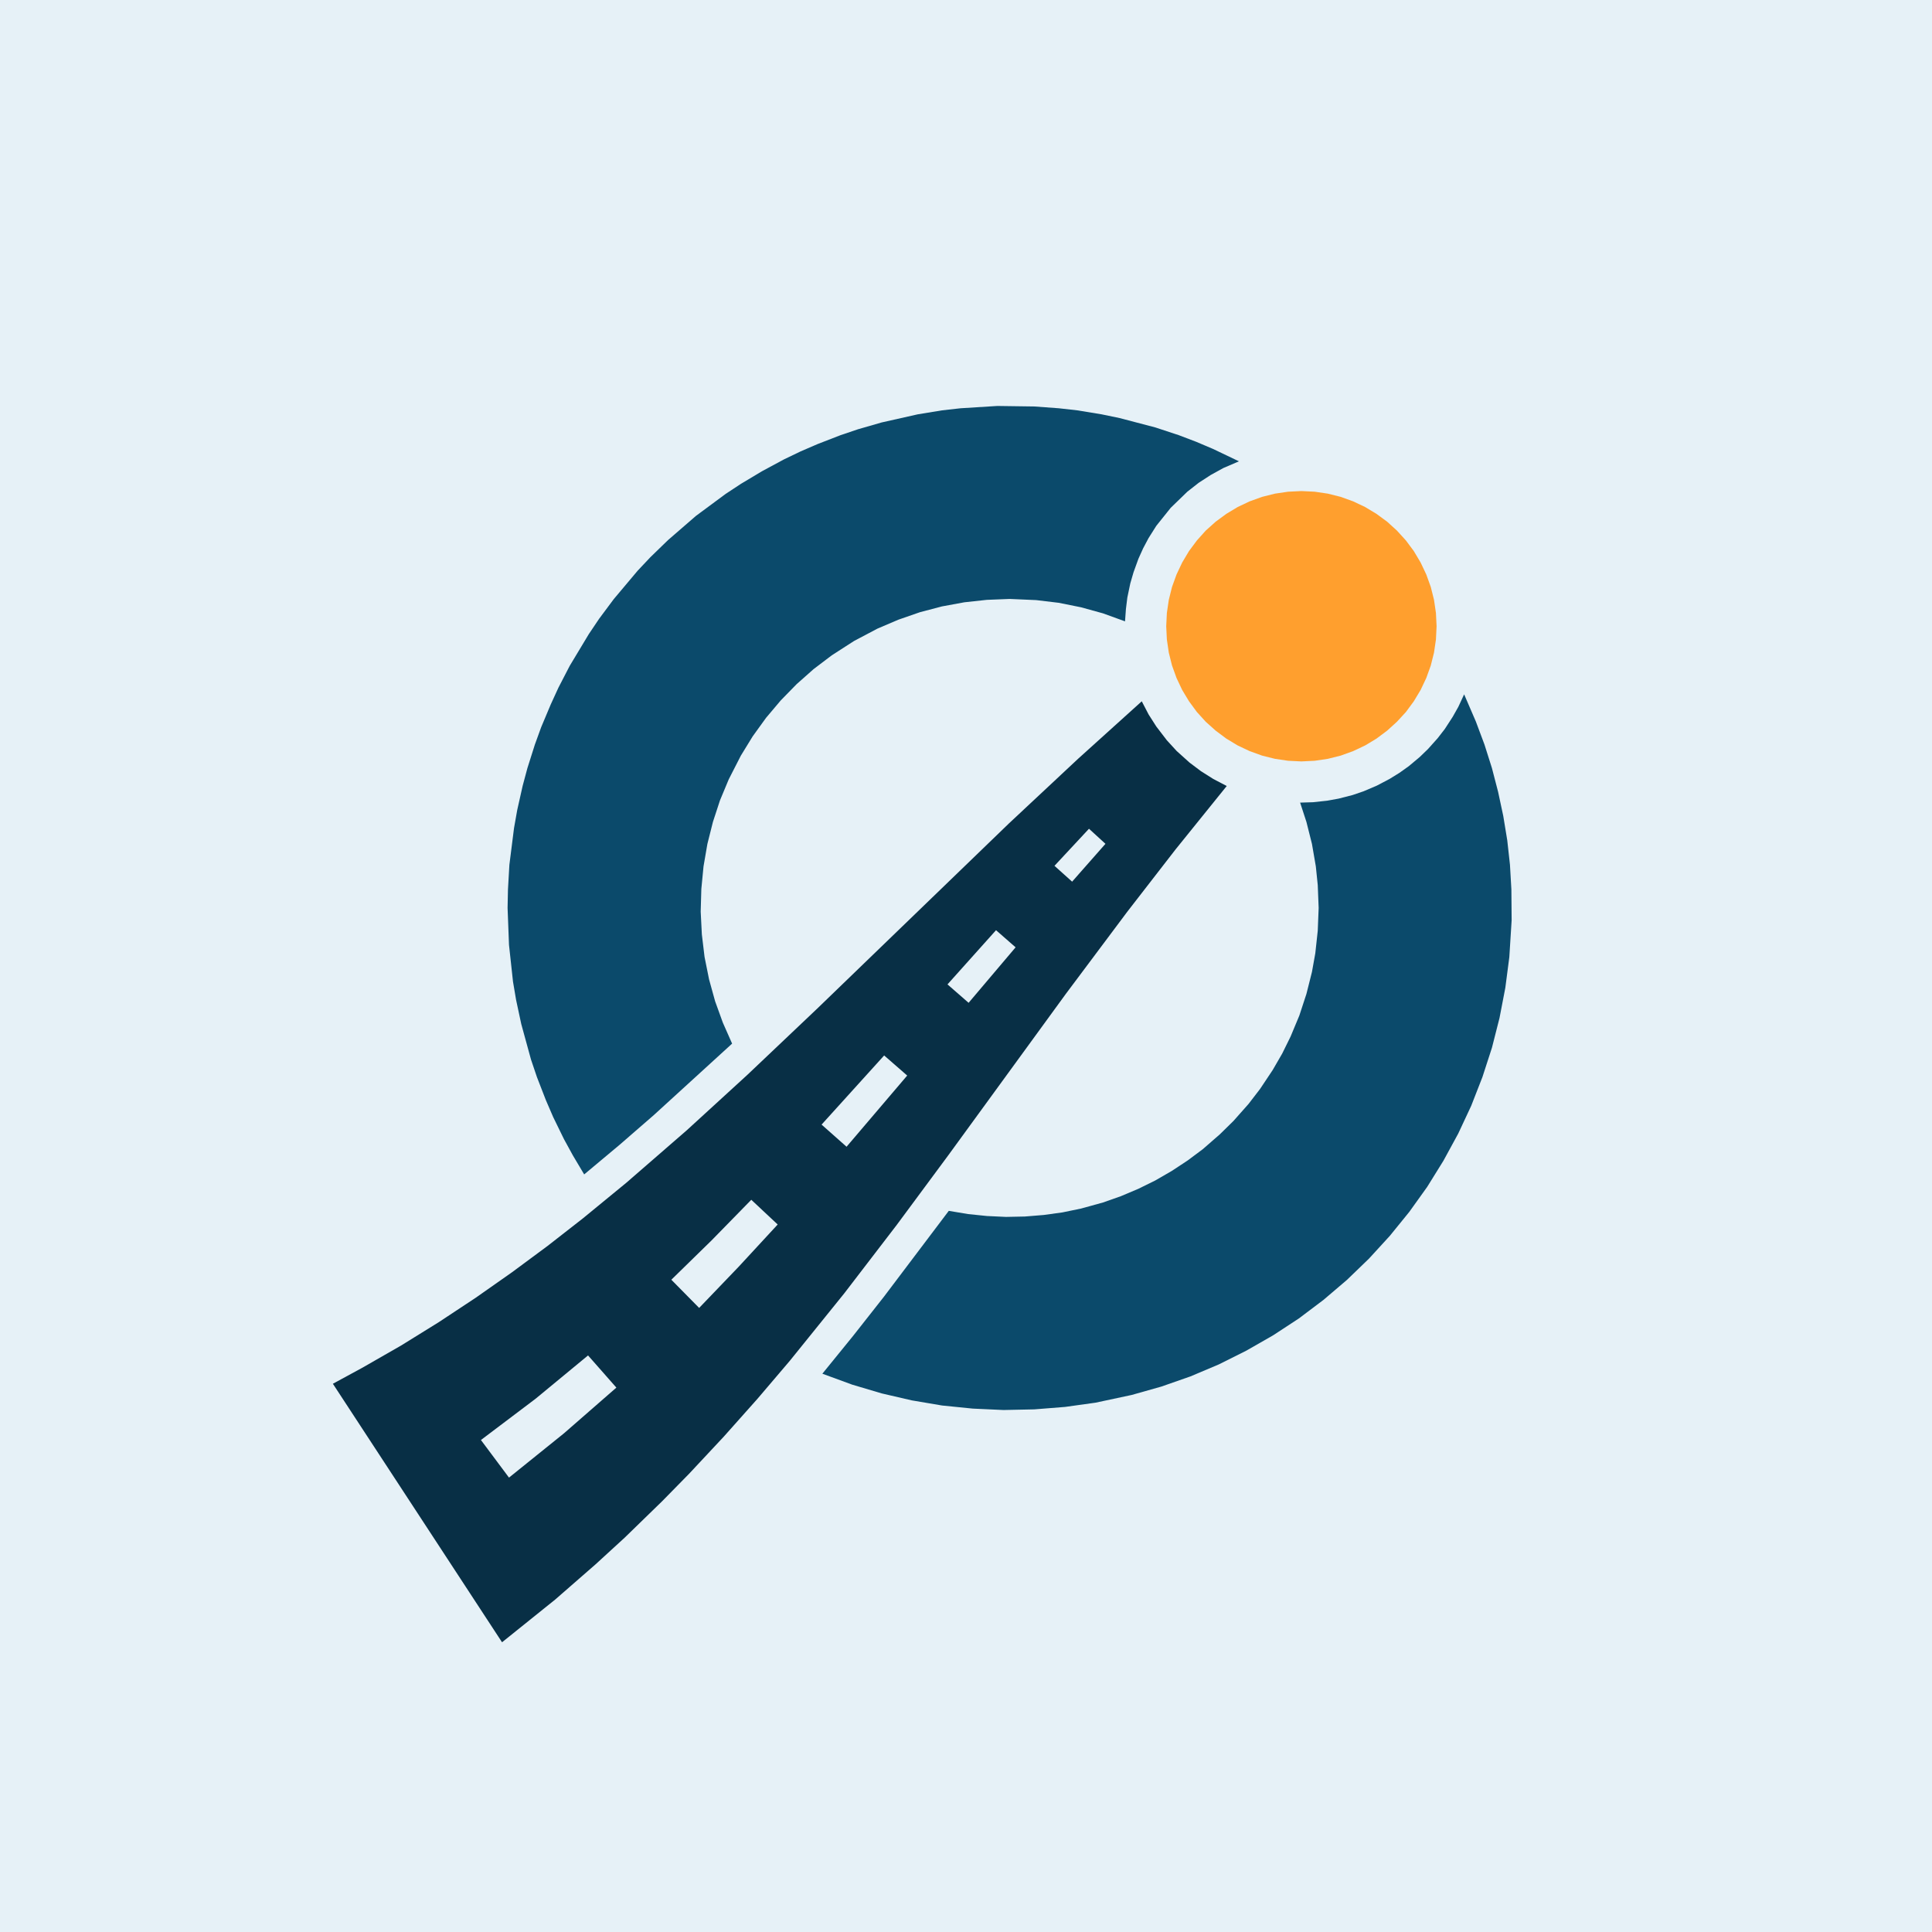
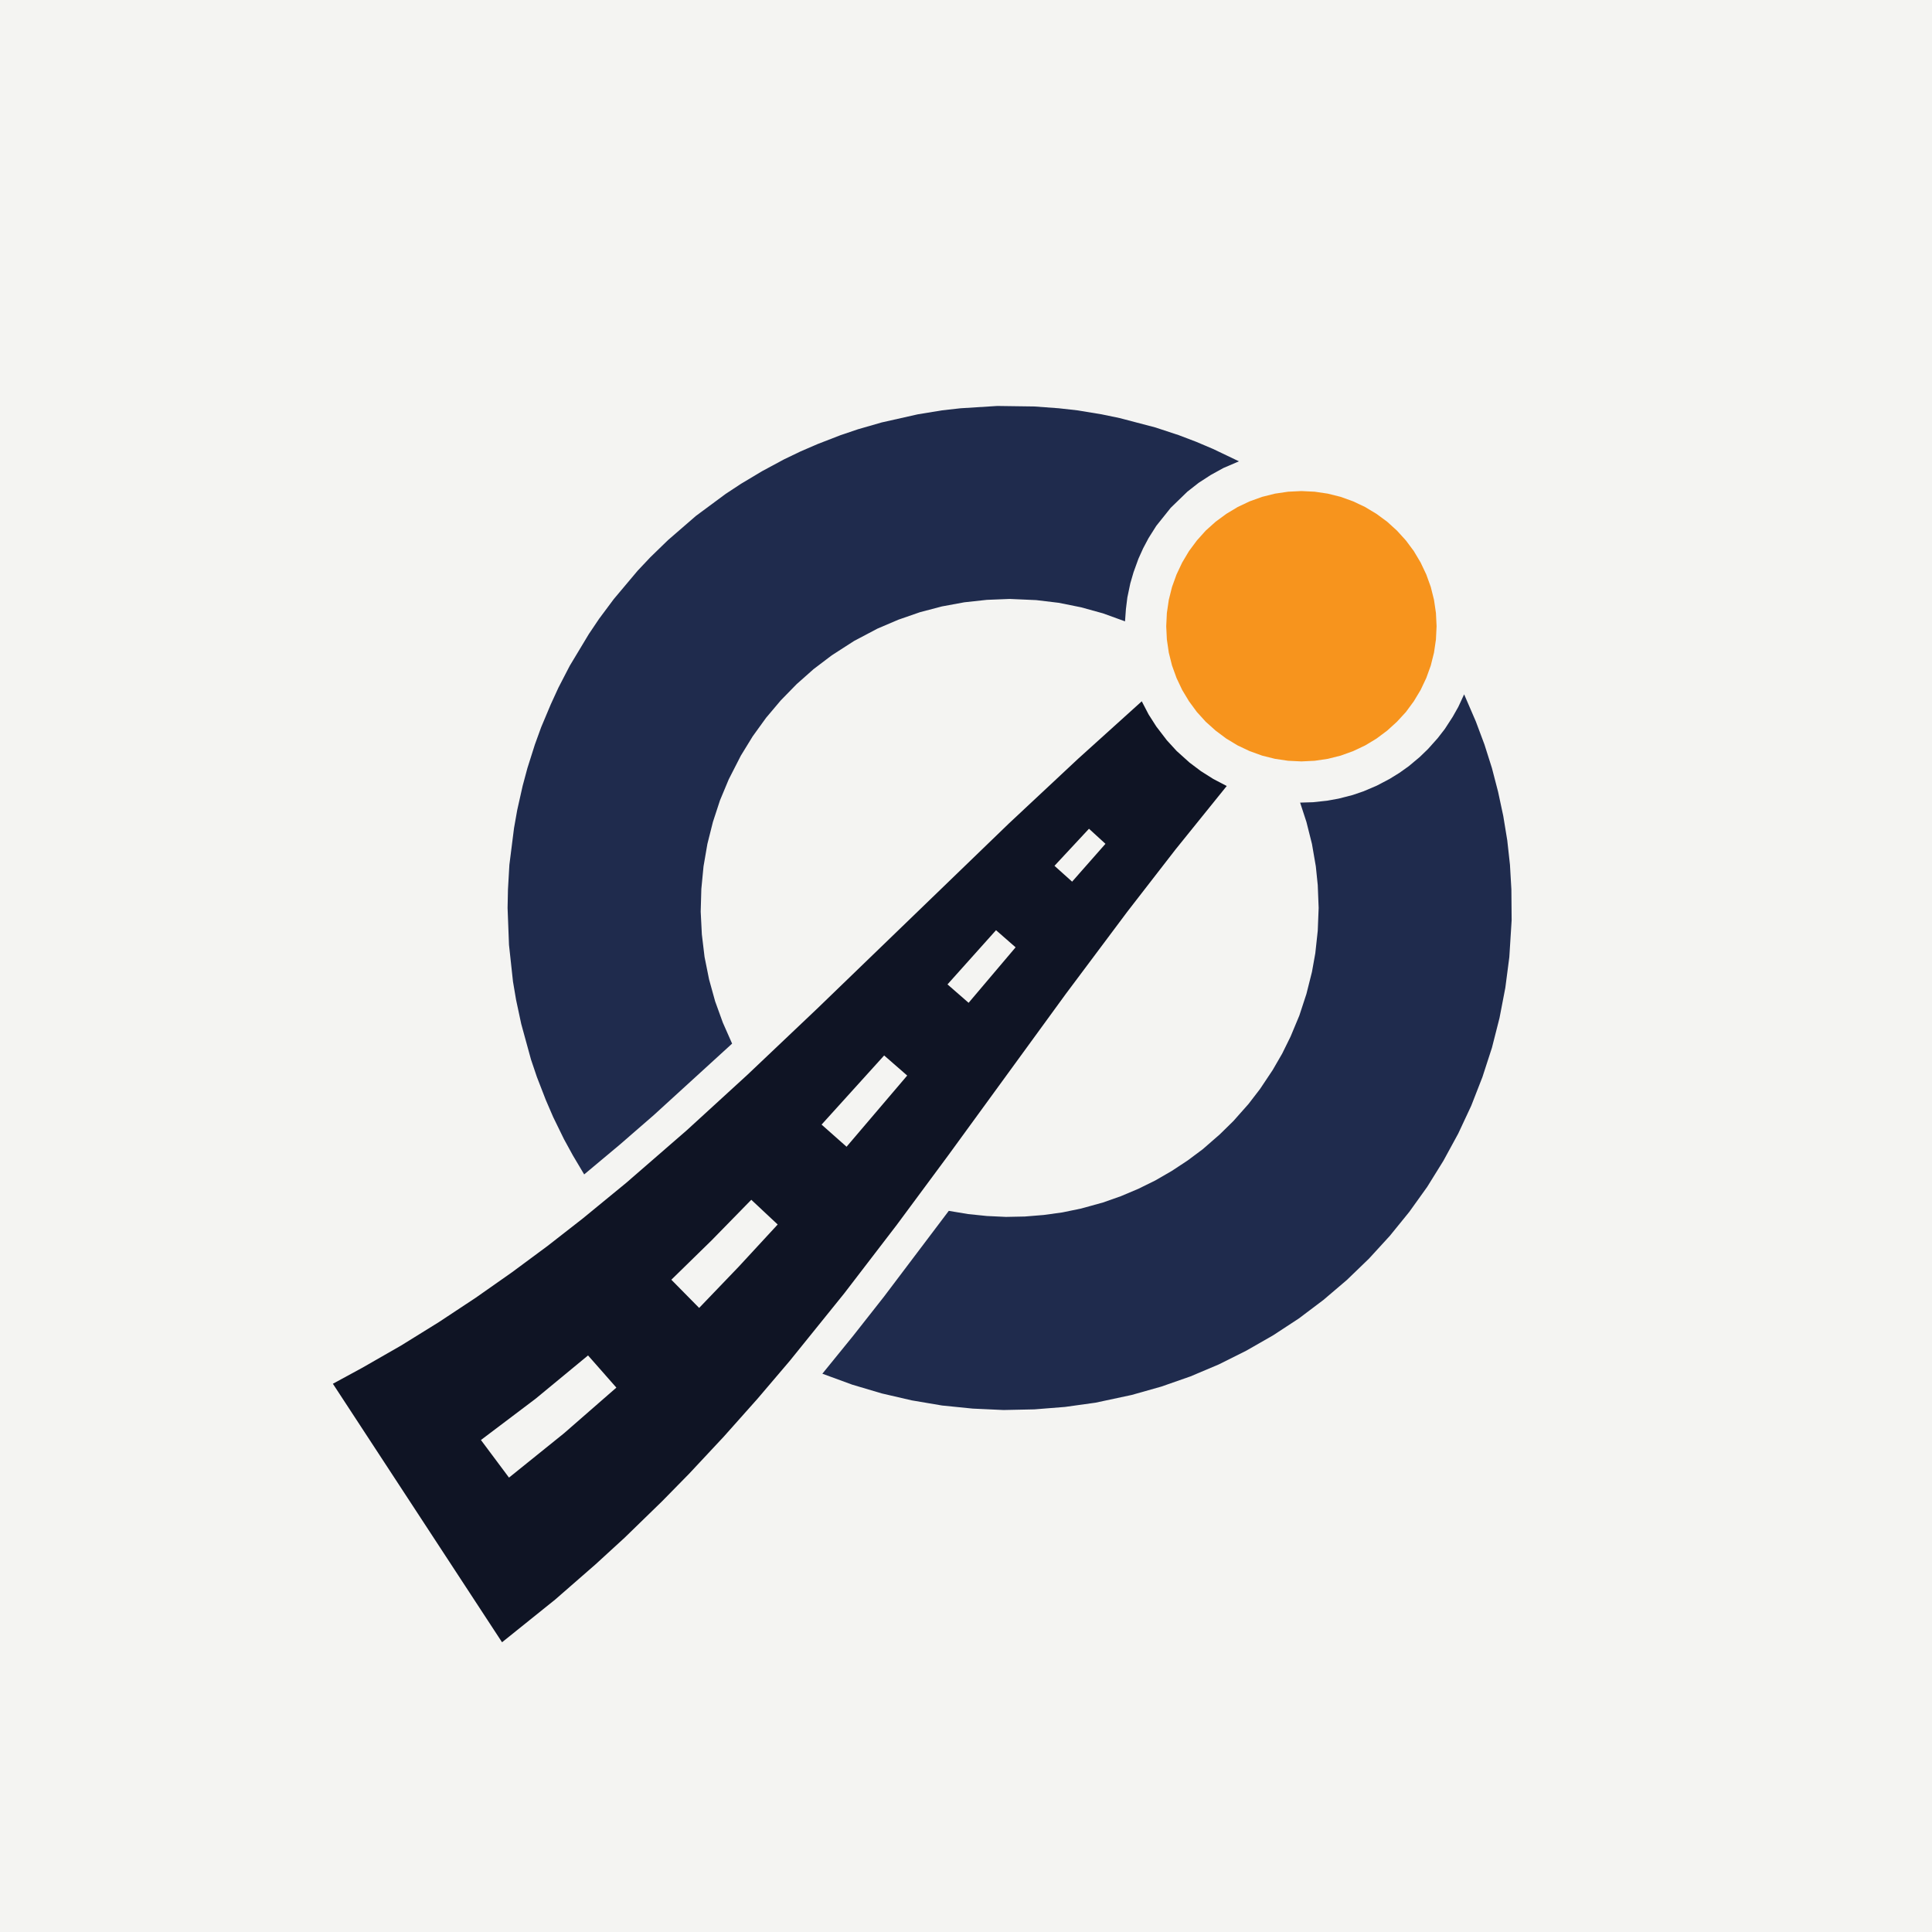
<svg xmlns="http://www.w3.org/2000/svg" width="1024" height="1024" viewBox="0 0 1024 1024" role="img" aria-label="Odivrelo">
-   <rect width="1024" height="1024" fill="#E6F1F7" />
+   <rect width="1024" height="1024" fill="#F4F4F2" />
  <g transform="translate(193.97 140.04) scale(6.82357)">
-     <path fill="#0B4A6B" fill-rule="evenodd" d="M88.97 48.56L88.86 46.65 88.65 44.75 88.34 42.86 87.94 40.99 87.46 39.14 86.88 37.31 86.21 35.52 85.3 33.41 84.85 34.38 84.41 35.16 83.8 36.1 83.25 36.81 82.5 37.65 81.86 38.27 81 38.99 80.27 39.51 79.51 39.98 78.52 40.5 77.49 40.94 76.64 41.23 75.55 41.51 74.67 41.67 73.56 41.79 72.56 41.82 73.05 43.32 73.48 45.03 73.78 46.77 73.93 48.23 74 50 73.93 51.77 73.74 53.52 73.48 54.97 73.05 56.68 72.5 58.36 71.82 59.99 71.17 61.31 70.43 62.59 69.45 64.06 68.55 65.23 67.38 66.55 66.33 67.58 65 68.74 63.82 69.62 62.59 70.43 61.31 71.17 59.99 71.82 58.64 72.39 57.25 72.88 55.55 73.35 54.1 73.65 52.65 73.85 51.18 73.97 49.71 74 48.23 73.93 46.77 73.78 45.27 73.53 40.24 80.19 37.84 83.24 35.45 86.18 37.77 87.03 40.06 87.71 42.39 88.25 44.75 88.65 47.13 88.89 49.52 89 51.91 88.95 54.3 88.76 56.67 88.43 59.48 87.83 61.78 87.18 64.04 86.39 66.24 85.46 68.38 84.39 70.46 83.2 72.46 81.89 74.37 80.45 76.19 78.9 77.91 77.24 79.53 75.47 81.04 73.61 82.43 71.67 83.69 69.64 84.84 67.53 85.85 65.37 86.72 63.14 87.46 60.86 88.05 58.54 88.5 56.2 88.81 53.82 88.99 50.96ZM67.81 15.31L65.8 14.35 64.48 13.79 63.14 13.28 61.32 12.68 58.54 11.95 57.14 11.66 55.25 11.35 53.82 11.19 51.91 11.05 49.04 11.01 46.18 11.19 44.75 11.35 42.86 11.66 40.06 12.29 38.22 12.82 36.86 13.28 35.08 13.97 33.76 14.54 32.47 15.16 30.78 16.07 29.14 17.05 27.94 17.84 25.63 19.55 23.46 21.43 22.09 22.76 21.1 23.81 19.25 26.01 18.11 27.54 17.31 28.73 15.83 31.19 14.95 32.89 14.35 34.2 13.61 35.96 13.12 37.31 12.54 39.14 12.17 40.52 11.75 42.39 11.5 43.8 11.14 46.65 11.03 48.56 11 50 11.11 52.87 11.42 55.72 11.66 57.14 12.06 59.01 12.82 61.78 13.28 63.14 13.97 64.92 14.54 66.24 15.38 67.96 16.07 69.22 16.95 70.7 19.7 68.4 22.36 66.09 28.44 60.54 27.72 58.91 27.12 57.25 26.65 55.55 26.3 53.81 26.09 52.06 26 50.29 26.05 48.53 26.22 46.77 26.52 45.03 26.95 43.32 27.5 41.64 28.18 40.01 29.12 38.17 30.04 36.67 31.08 35.23 32.22 33.88 33.45 32.62 34.77 31.45 36.18 30.38 37.92 29.26 39.74 28.3 41.36 27.61 43.03 27.03 44.74 26.58 46.48 26.26 48.23 26.07 50 26 52.06 26.09 53.81 26.3 55.55 26.65 57.25 27.12 58.96 27.74 59.03 26.78 59.14 25.89 59.37 24.79 59.62 23.93 60 22.88 60.37 22.06 60.79 21.27 61.39 20.32 62.51 18.92 63.8 17.67 64.68 16.98 65.62 16.37 66.6 15.83Z" />
-     <path fill="#082F45" fill-rule="evenodd" d="M10.57 107.04L14.7 103.72 17.83 100.99 20.1 98.91 23 96.09 25.1 93.95 27.8 91.06 30.4 88.14 32.92 85.18 37.15 79.94 41.23 74.62 45.22 69.23 54.36 56.68 59.14 50.29 62.89 45.45 66.86 40.53 65.81 39.98 64.86 39.38 63.97 38.71 62.97 37.81 62.21 36.98 61.39 35.91 60.79 34.97 60.26 33.95 55.32 38.41 49.96 43.42 35.04 57.83 29.62 62.97 24.92 67.27 20.22 71.35 16.83 74.13 14.1 76.26 11.33 78.31 8.51 80.29 5.65 82.18 2.73 83.99 -0.27 85.71 -2.57 86.96ZM54.85 47.96L53.48 46.73 56.16 43.85 57.44 45.02ZM46.81 57.37L45.17 55.94 48.94 51.73 50.46 53.06ZM37.33 68.55L35.39 66.83 40.25 61.46 42.04 63.02ZM28.96 77.86L25.88 81.07 23.72 78.88 26.85 75.82 29.93 72.67 31.98 74.59ZM15.38 90.81L11.11 94.25 8.93 91.33 13.18 88.12 17.25 84.76 19.45 87.26Z" />
-     <path fill="#FF9F2E" d="M83.16 28.12L83.11 27.09 82.96 26.07 82.71 25.07 82.36 24.1 81.92 23.17 81.39 22.28 80.78 21.46 80.08 20.69 79.32 20 78.49 19.39 77.61 18.86 76.68 18.42 75.71 18.07 74.71 17.82 73.69 17.67 72.66 17.62 71.63 17.67 70.61 17.82 69.61 18.07 68.64 18.42 67.71 18.86 66.83 19.39 66 20 65.23 20.69 64.54 21.46 63.93 22.28 63.4 23.17 62.96 24.1 62.61 25.07 62.36 26.07 62.21 27.09 62.16 28.12 62.21 29.15 62.36 30.17 62.61 31.17 62.96 32.14 63.4 33.07 63.93 33.95 64.54 34.78 65.23 35.54 66 36.23 66.83 36.85 67.71 37.38 68.64 37.82 69.61 38.17 70.61 38.42 71.63 38.57 72.66 38.62 73.69 38.57 74.71 38.42 75.71 38.17 76.68 37.82 77.61 37.38 78.49 36.85 79.32 36.23 80.08 35.54 80.78 34.78 81.39 33.95 81.92 33.07 82.36 32.14 82.71 31.17 82.96 30.17 83.11 29.15Z" />
+     <path fill="#1F2B4D" fill-rule="evenodd" d="M88.97 48.56L88.86 46.65 88.65 44.75 88.34 42.86 87.94 40.99 87.46 39.14 86.88 37.31 86.21 35.52 85.3 33.41 84.85 34.38 84.41 35.16 83.8 36.1 83.25 36.81 82.5 37.65 81.86 38.27 81 38.99 80.27 39.51 79.51 39.98 78.52 40.5 77.49 40.94 76.64 41.23 75.55 41.51 74.67 41.67 73.56 41.79 72.56 41.82 73.05 43.32 73.48 45.03 73.78 46.77 73.93 48.23 74 50 73.93 51.77 73.74 53.52 73.48 54.97 73.05 56.68 72.5 58.36 71.82 59.99 71.17 61.31 70.43 62.59 69.45 64.06 68.55 65.23 67.38 66.55 66.33 67.58 65 68.74 63.82 69.62 62.59 70.43 61.31 71.17 59.99 71.82 58.64 72.39 57.25 72.88 55.55 73.35 54.1 73.65 52.65 73.85 51.18 73.97 49.71 74 48.23 73.93 46.77 73.78 45.27 73.53 40.24 80.19 37.84 83.24 35.45 86.18 37.77 87.03 40.06 87.71 42.39 88.25 44.75 88.65 47.13 88.89 49.52 89 51.91 88.95 54.3 88.76 56.67 88.43 59.48 87.83 61.78 87.18 64.04 86.39 66.24 85.46 68.38 84.39 70.46 83.2 72.46 81.89 74.37 80.45 76.19 78.9 77.91 77.24 79.53 75.47 81.04 73.61 82.43 71.67 83.69 69.64 84.84 67.53 85.85 65.37 86.72 63.14 87.46 60.86 88.05 58.54 88.5 56.2 88.81 53.82 88.99 50.96ZM67.81 15.31L65.8 14.35 64.48 13.79 63.14 13.28 61.32 12.68 58.54 11.95 57.14 11.66 55.25 11.35 53.82 11.19 51.91 11.05 49.04 11.01 46.18 11.19 44.75 11.35 42.86 11.66 40.06 12.29 38.22 12.82 36.86 13.28 35.08 13.97 33.76 14.54 32.47 15.16 30.78 16.07 29.14 17.05 27.94 17.84 25.63 19.55 23.46 21.43 22.09 22.76 21.1 23.81 19.25 26.01 18.11 27.54 17.31 28.73 15.83 31.19 14.95 32.89 14.35 34.2 13.61 35.96 13.12 37.31 12.54 39.14 12.17 40.52 11.75 42.39 11.5 43.8 11.14 46.65 11.03 48.56 11 50 11.11 52.87 11.42 55.72 11.66 57.14 12.06 59.01 12.82 61.78 13.28 63.14 13.97 64.92 14.54 66.24 15.38 67.96 16.07 69.22 16.95 70.7 19.7 68.4 22.36 66.09 28.44 60.54 27.72 58.91 27.12 57.25 26.65 55.55 26.3 53.81 26.09 52.06 26 50.29 26.05 48.53 26.22 46.77 26.52 45.03 26.95 43.32 27.5 41.64 28.18 40.01 29.12 38.17 30.04 36.67 31.08 35.23 32.22 33.88 33.45 32.62 34.77 31.45 36.18 30.38 37.92 29.26 39.74 28.3 41.36 27.61 43.03 27.03 44.74 26.58 46.48 26.26 48.23 26.07 50 26 52.06 26.09 53.81 26.3 55.55 26.65 57.25 27.12 58.96 27.74 59.03 26.78 59.14 25.89 59.37 24.79 59.62 23.93 60 22.88 60.37 22.06 60.79 21.27 61.39 20.32 62.51 18.92 63.8 17.67 64.68 16.98 65.62 16.37 66.6 15.83Z" />
+     <path fill="#0F1424" fill-rule="evenodd" d="M10.57 107.04L14.7 103.72 17.83 100.99 20.1 98.91 23 96.09 25.1 93.95 27.8 91.06 30.4 88.14 32.92 85.18 37.15 79.94 41.23 74.62 45.22 69.23 54.36 56.68 59.14 50.29 62.89 45.45 66.86 40.53 65.81 39.98 64.86 39.38 63.97 38.71 62.97 37.81 62.21 36.98 61.39 35.91 60.79 34.97 60.26 33.95 55.32 38.41 49.96 43.42 35.04 57.83 29.62 62.97 24.92 67.27 20.22 71.35 16.83 74.13 14.1 76.26 11.33 78.31 8.51 80.29 5.65 82.18 2.73 83.99 -0.27 85.71 -2.57 86.96ZM54.85 47.96L53.48 46.73 56.16 43.85 57.44 45.02ZM46.81 57.37L45.17 55.94 48.94 51.73 50.46 53.06ZM37.33 68.55L35.39 66.83 40.25 61.46 42.04 63.02ZM28.96 77.86L25.88 81.07 23.72 78.88 26.85 75.82 29.93 72.67 31.98 74.59ZM15.38 90.81L11.11 94.25 8.93 91.33 13.18 88.12 17.25 84.76 19.45 87.26Z" />
+     <path fill="#F7941D" d="M83.16 28.12L83.11 27.09 82.96 26.07 82.71 25.07 82.36 24.1 81.92 23.17 81.39 22.28 80.78 21.46 80.08 20.69 79.32 20 78.49 19.39 77.61 18.86 76.68 18.42 75.71 18.07 74.71 17.82 73.69 17.67 72.66 17.62 71.63 17.67 70.61 17.82 69.61 18.07 68.64 18.42 67.71 18.86 66.83 19.39 66 20 65.23 20.69 64.54 21.46 63.93 22.28 63.4 23.17 62.96 24.1 62.61 25.07 62.36 26.07 62.21 27.09 62.16 28.12 62.21 29.15 62.36 30.17 62.61 31.17 62.96 32.14 63.4 33.07 63.93 33.95 64.54 34.78 65.23 35.54 66 36.23 66.83 36.85 67.71 37.38 68.64 37.82 69.61 38.17 70.61 38.42 71.63 38.57 72.66 38.62 73.69 38.57 74.71 38.42 75.71 38.17 76.68 37.82 77.61 37.38 78.49 36.85 79.32 36.23 80.08 35.54 80.78 34.78 81.39 33.95 81.92 33.07 82.36 32.14 82.71 31.17 82.96 30.17 83.11 29.15Z" />
  </g>
</svg>
